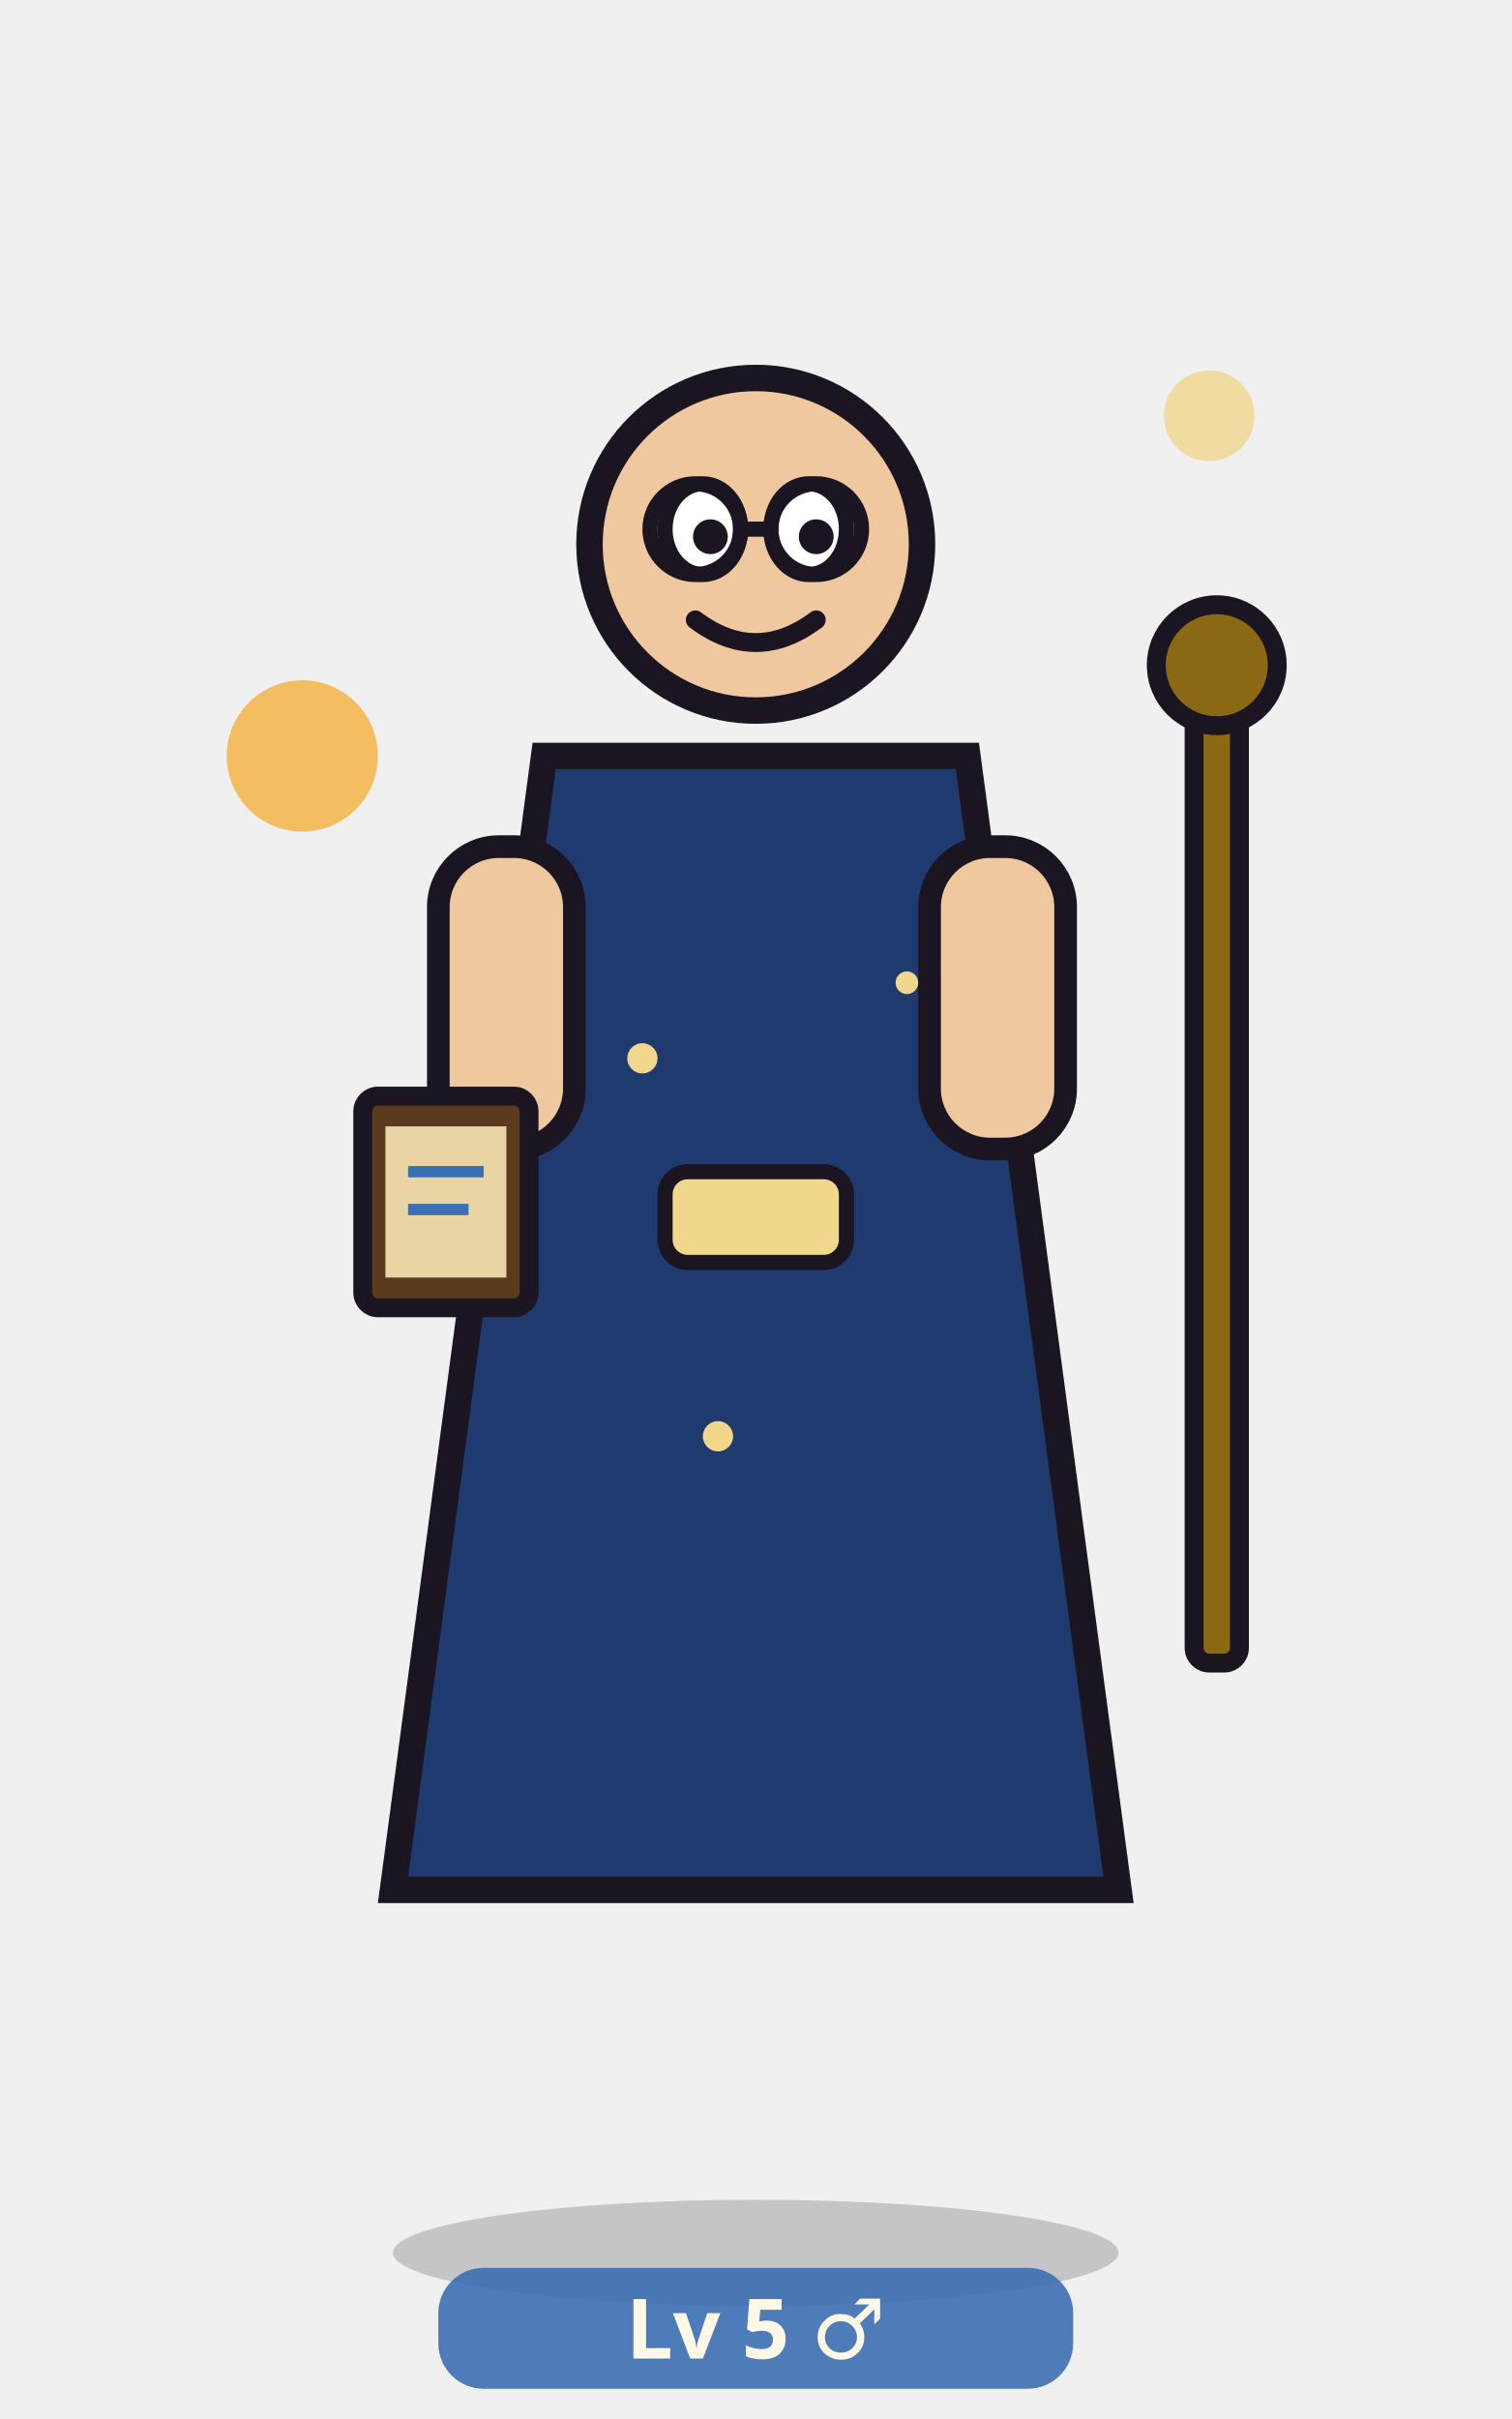
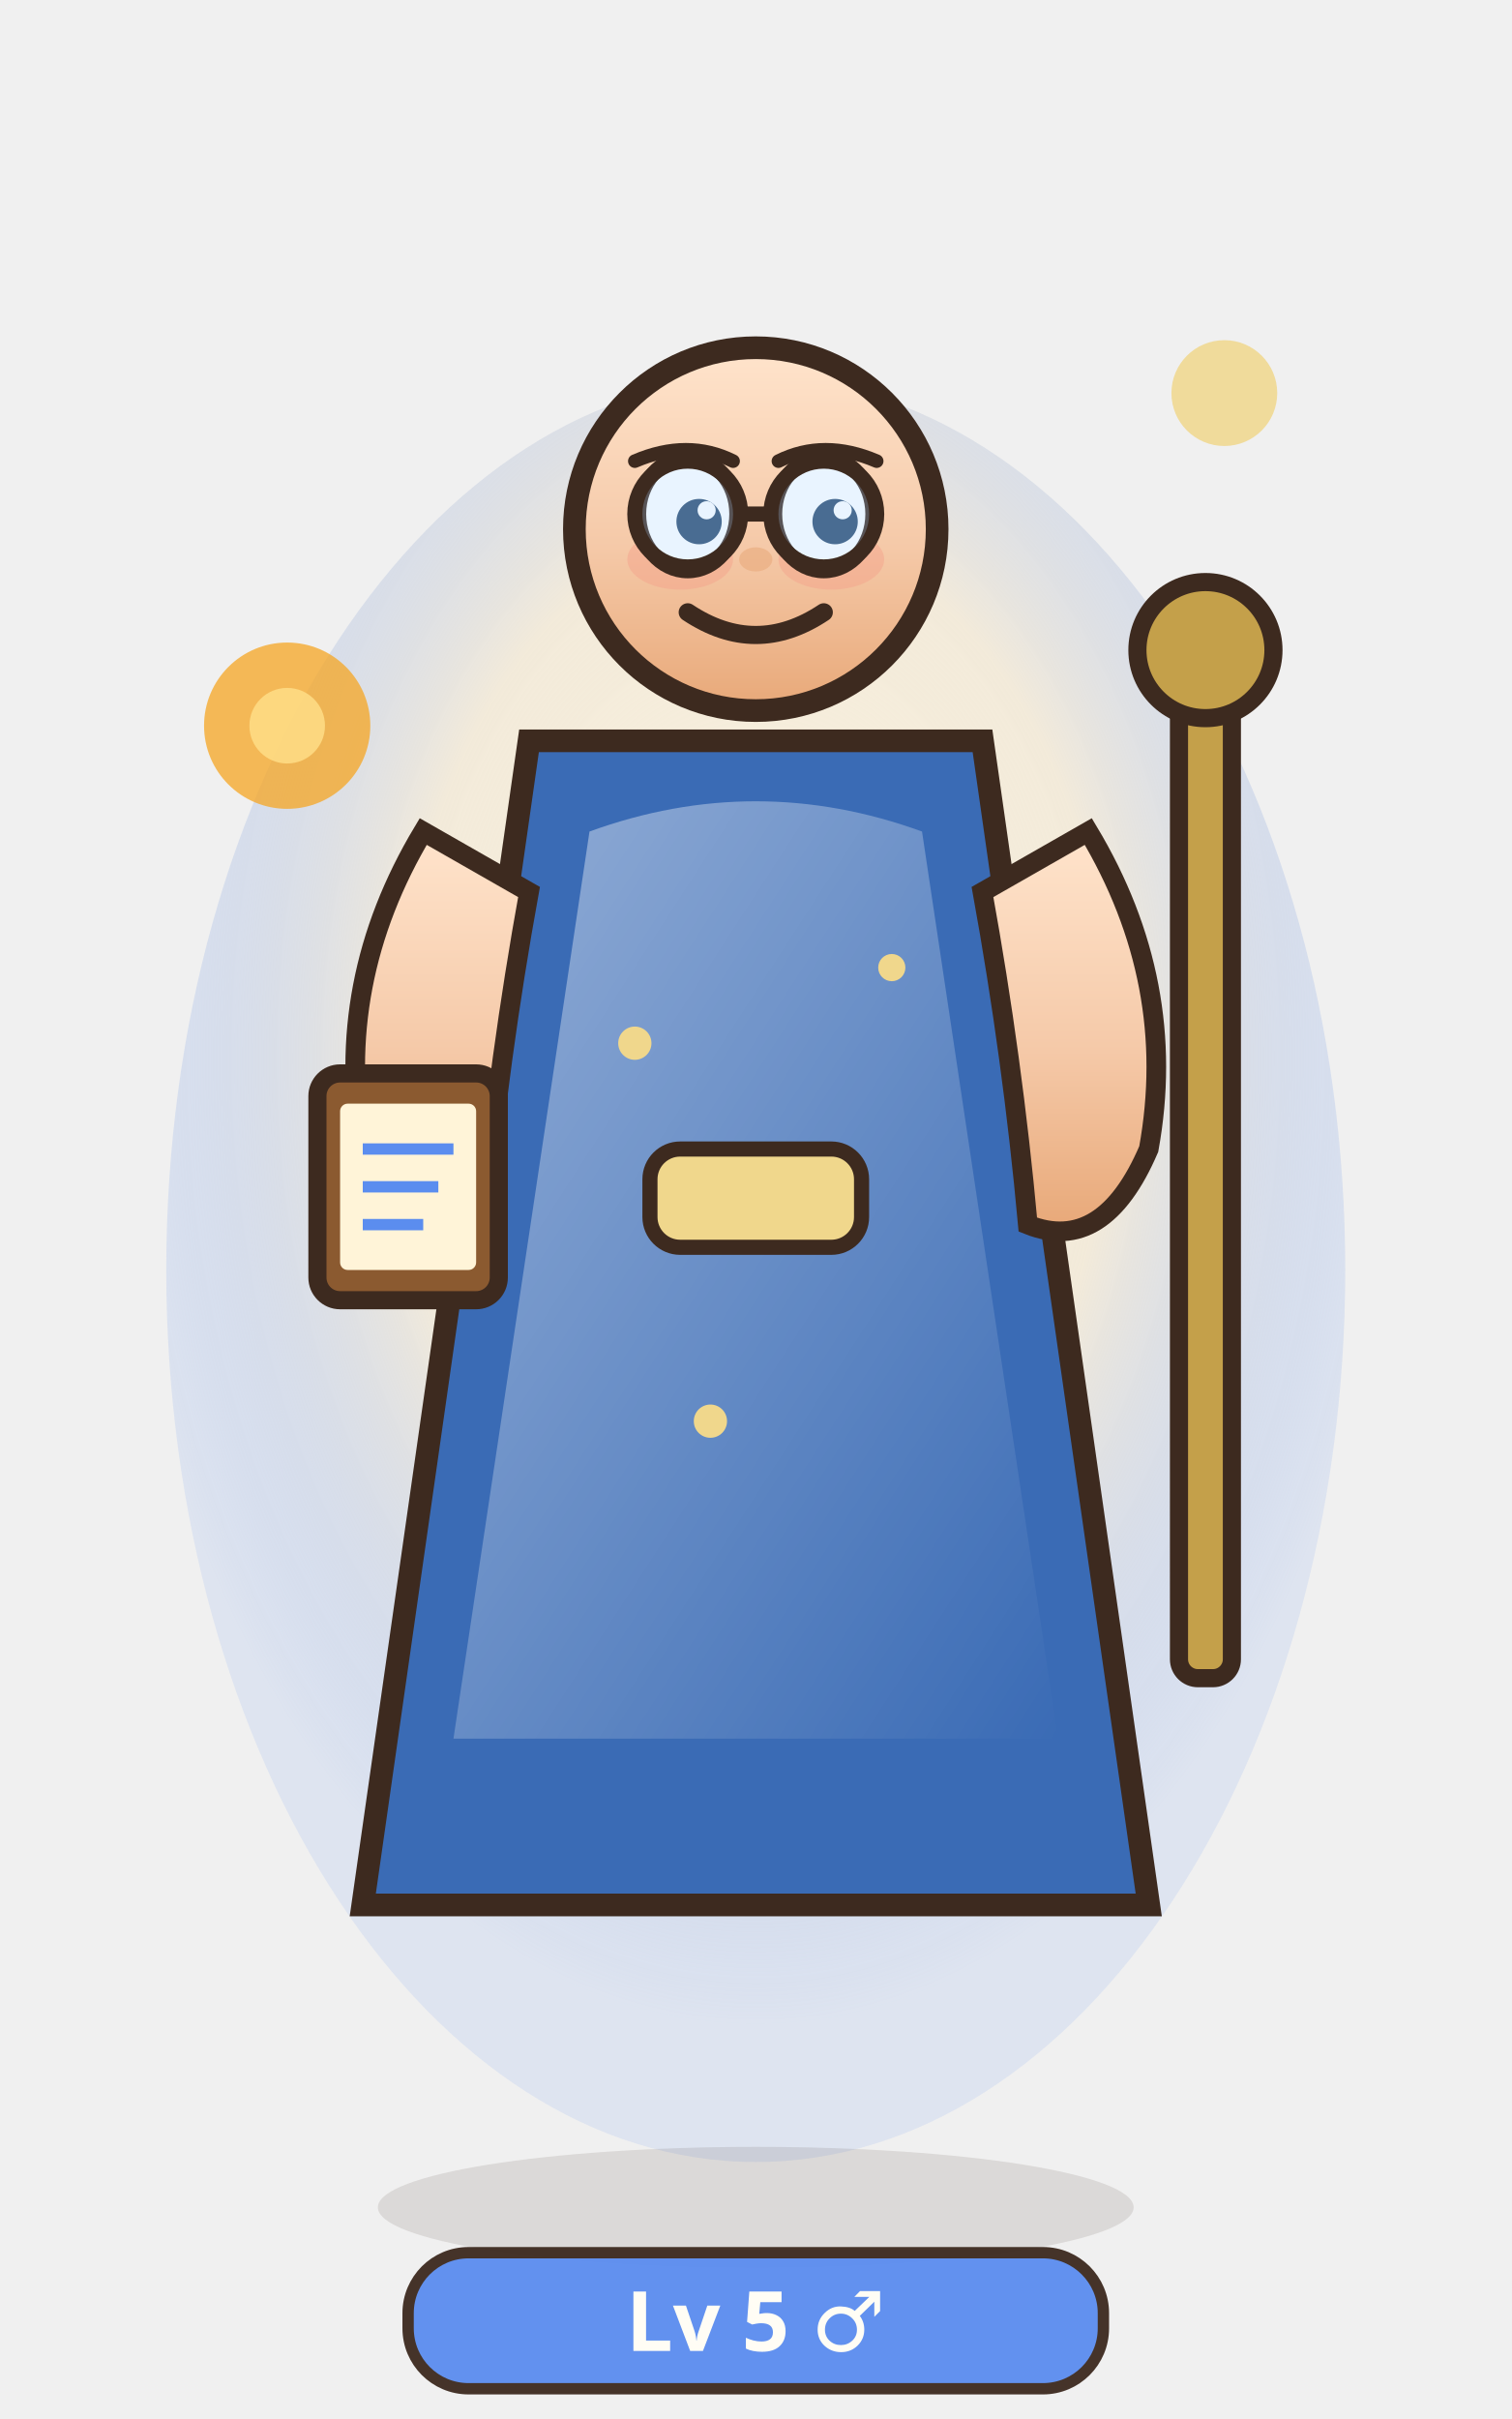
<svg xmlns="http://www.w3.org/2000/svg" viewBox="0 0 200 320" fill="none">
-   <ellipse cx="100" cy="298" rx="48" ry="7" fill="#000" opacity="0.18" />
-   <path d="M72 100 L52 250 L148 250 L128 100 Z" fill="#1E3A6E" stroke="#1a1520" stroke-width="3.5" />
-   <circle cx="85" cy="140" r="2" fill="#F0D78C" />
-   <circle cx="110" cy="160" r="1.5" fill="#F0D78C" />
-   <circle cx="95" cy="190" r="2" fill="#F0D78C" />
-   <circle cx="120" cy="130" r="1.5" fill="#F0D78C" />
-   <rect x="88" y="155" width="24" height="12" rx="3" fill="#F0D78C" stroke="#1a1520" stroke-width="2" />
-   <rect x="58" y="112" width="18" height="40" rx="8" fill="#F0C8A0" stroke="#1a1520" stroke-width="3" />
-   <rect x="123" y="112" width="18" height="40" rx="8" fill="#F0C8A0" stroke="#1a1520" stroke-width="3" />
-   <path d="M82 58 Q100 48 118 58" fill="#3D2B1F" stroke="#1a1520" stroke-width="2" opacity="0.85" />
-   <circle cx="100" cy="72" r="22" fill="#F0C8A0" stroke="#1a1520" stroke-width="3.5" />
-   <ellipse cx="93" cy="70" rx="5" ry="6" fill="#fff" stroke="#1a1520" stroke-width="2" />
-   <ellipse cx="107" cy="70" rx="5" ry="6" fill="#fff" stroke="#1a1520" stroke-width="2" />
-   <circle cx="94" cy="71" r="2.3" fill="#1a1520" />
-   <circle cx="108" cy="71" r="2.3" fill="#1a1520" />
-   <path d="M92 82 Q100 88 108 82" stroke="#1a1520" stroke-width="2.5" fill="none" stroke-linecap="round" />
-   <circle cx="92" cy="70" r="6" fill="none" stroke="#1a1520" stroke-width="2" />
-   <circle cx="108" cy="70" r="6" fill="none" stroke="#1a1520" stroke-width="2" />
-   <line x1="98" y1="70" x2="102" y2="70" stroke="#1a1520" stroke-width="2" />
-   <g transform="translate(48,145)">
-     <rect x="0" y="0" width="22" height="28" rx="2" fill="#5C3A1E" stroke="#1a1520" stroke-width="2.5" />
-     <rect x="3" y="4" width="16" height="20" fill="#E8D5A3" />
-     <path d="M6 10 H16 M6 15 H14" stroke="#3B6FB2" stroke-width="1.5" />
+   <defs>
+     <radialGradient id="bg" cx="50%" cy="38%" r="55%">
+       <stop offset="0%" stop-color="#FFF8E7" stop-opacity="0.95" />
+       <stop offset="55%" stop-color="#F5E6C8" stop-opacity="0.55" />
+       <stop offset="100%" stop-color="#5B8DEF" stop-opacity="0.12" />
+     </radialGradient>
+     <linearGradient id="skinG" x1="0" y1="0" x2="0" y2="1">
+       <stop offset="0%" stop-color="#FFE4CC" />
+       <stop offset="55%" stop-color="#F5C9A8" />
+       <stop offset="100%" stop-color="#E8A878" />
+     </linearGradient>
+     <linearGradient id="shine" x1="0" y1="0" x2="1" y2="1">
+       <stop offset="0%" stop-color="#fff" stop-opacity="0.45" />
+       <stop offset="100%" stop-color="#fff" stop-opacity="0" />
+     </linearGradient>
+   </defs>
+   <ellipse cx="100" cy="168" rx="78" ry="118" fill="url(#bg)" />
+   <ellipse cx="100" cy="292" rx="50" ry="8" fill="#3D2A1F" opacity="0.12" />
+   <path d="M70 98 L48 252 L152 252 L130 98 Z" fill="#3A6BB5" stroke="#3D2A1F" stroke-width="3" />
+   <path d="M78 110 Q100 102 122 110 L140 230 L60 230 Z" fill="url(#shine)" />
+   <circle cx="84" cy="138" r="2.2" fill="#F0D78C" />
+   <circle cx="112" cy="158" r="1.8" fill="#F0D78C" />
+   <circle cx="94" cy="188" r="2.2" fill="#F0D78C" />
+   <circle cx="118" cy="128" r="1.8" fill="#F0D78C" />
+   <rect x="86" y="152" width="28" height="13" rx="4" fill="#F0D78C" stroke="#3D2A1F" stroke-width="2" />
+   <path d="M56 110 Q44 130 48 152 Q54 166 64 162 Q66 140 70 118 Z" fill="url(#skinG)" stroke="#3D2A1F" stroke-width="2.6" />
+   <path d="M144 110 Q156 130 152 152 Q146 166 136 162 Q134 140 130 118 Z" fill="url(#skinG)" stroke="#3D2A1F" stroke-width="2.6" />
+   <path d="M78 60 Q100 42 122 60 Q116 74 100 72 Q84 74 78 60 Z" fill="#4A3428" stroke="#3D2A1F" stroke-width="2" opacity="0.92" />
+   <circle cx="100" cy="70" r="24" fill="url(#skinG)" stroke="#3D2A1F" stroke-width="3" />
+   <ellipse cx="90" cy="74" rx="7" ry="4" fill="#F4A08A" opacity="0.45" />
+   <ellipse cx="110" cy="74" rx="7" ry="4" fill="#F4A08A" opacity="0.45" />
+   <ellipse cx="91" cy="68" rx="6.5" ry="7.5" fill="#fff" stroke="#3D2A1F" stroke-width="2" />
+   <ellipse cx="109" cy="68" rx="6.5" ry="7.5" fill="#fff" stroke="#3D2A1F" stroke-width="2" />
+   <circle cx="92.5" cy="69" r="3" fill="#2A4A6E" />
+   <circle cx="110.5" cy="69" r="3" fill="#2A4A6E" />
+   <circle cx="93.5" cy="67.5" r="1.2" fill="#fff" />
+   <circle cx="111.5" cy="67.5" r="1.2" fill="#fff" />
+   <path d="M84 61 Q91 58 97 61" stroke="#3D2A1F" stroke-width="1.8" fill="none" stroke-linecap="round" />
+   <path d="M103 61 Q109 58 116 61" stroke="#3D2A1F" stroke-width="1.8" fill="none" stroke-linecap="round" />
+   <ellipse cx="100" cy="74" rx="2.2" ry="1.6" fill="#E8A878" opacity="0.55" />
+   <path d="M91 81 Q100 87 109 81" stroke="#3D2A1F" stroke-width="2.4" fill="none" stroke-linecap="round" />
+   <circle cx="91" cy="68" r="7" fill="#A8D4FF" fill-opacity="0.25" stroke="#3D2A1F" stroke-width="2" />
+   <circle cx="109" cy="68" r="7" fill="#A8D4FF" fill-opacity="0.25" stroke="#3D2A1F" stroke-width="2" />
+   <line x1="98" y1="68" x2="102" y2="68" stroke="#3D2A1F" stroke-width="2" />
+   <g transform="translate(42,142)">
+     <rect x="0" y="0" width="24" height="30" rx="3" fill="#8B5A30" stroke="#3D2A1F" stroke-width="2.4" />
+     <rect x="3" y="4" width="18" height="22" rx="1" fill="#FFF4D8" />
+     <path d="M6 10 H18 M6 15 H16 M6 20 H14" stroke="#5B8DEF" stroke-width="1.5" />
  </g>
-   <rect x="158" y="90" width="6" height="130" rx="2" fill="#8B6914" stroke="#1a1520" stroke-width="2.5" />
-   <circle cx="161" cy="88" r="8" fill="#8B6914" stroke="#1a1520" stroke-width="2.5" />
-   <circle cx="40" cy="100" r="10" fill="#F5A623" opacity="0.7" />
-   <circle cx="160" cy="55" r="6" fill="#F0D78C" opacity="0.8" />
-   <rect x="58" y="300" width="84" height="16" rx="6" fill="#3B6FB2" opacity="0.9" />
-   <text x="100" y="312" text-anchor="middle" font-family="Verdana, sans-serif" font-size="11" font-weight="700" fill="#FFF8E7">Lv 5 ♂</text>
+   <rect x="156" y="88" width="7" height="134" rx="2.5" fill="#C4A04A" stroke="#3D2A1F" stroke-width="2.4" />
+   <circle cx="159.5" cy="86" r="9" fill="#C4A04A" stroke="#3D2A1F" stroke-width="2.4" />
+   <circle cx="38" cy="96" r="11" fill="#F5A623" opacity="0.75" />
+   <circle cx="38" cy="96" r="5" fill="#FFE08A" opacity="0.8" />
+   <circle cx="162" cy="52" r="7" fill="#F0D78C" opacity="0.85" />
+   <rect x="54" y="298" width="92" height="18" rx="8" fill="#5B8DEF" stroke="#3D2A1F" stroke-width="1.5" opacity="0.95" />
+   <text x="100" y="311" text-anchor="middle" font-family="Verdana, sans-serif" font-size="11" font-weight="700" fill="#FFFDF5">Lv 5 ♂</text>
</svg>
